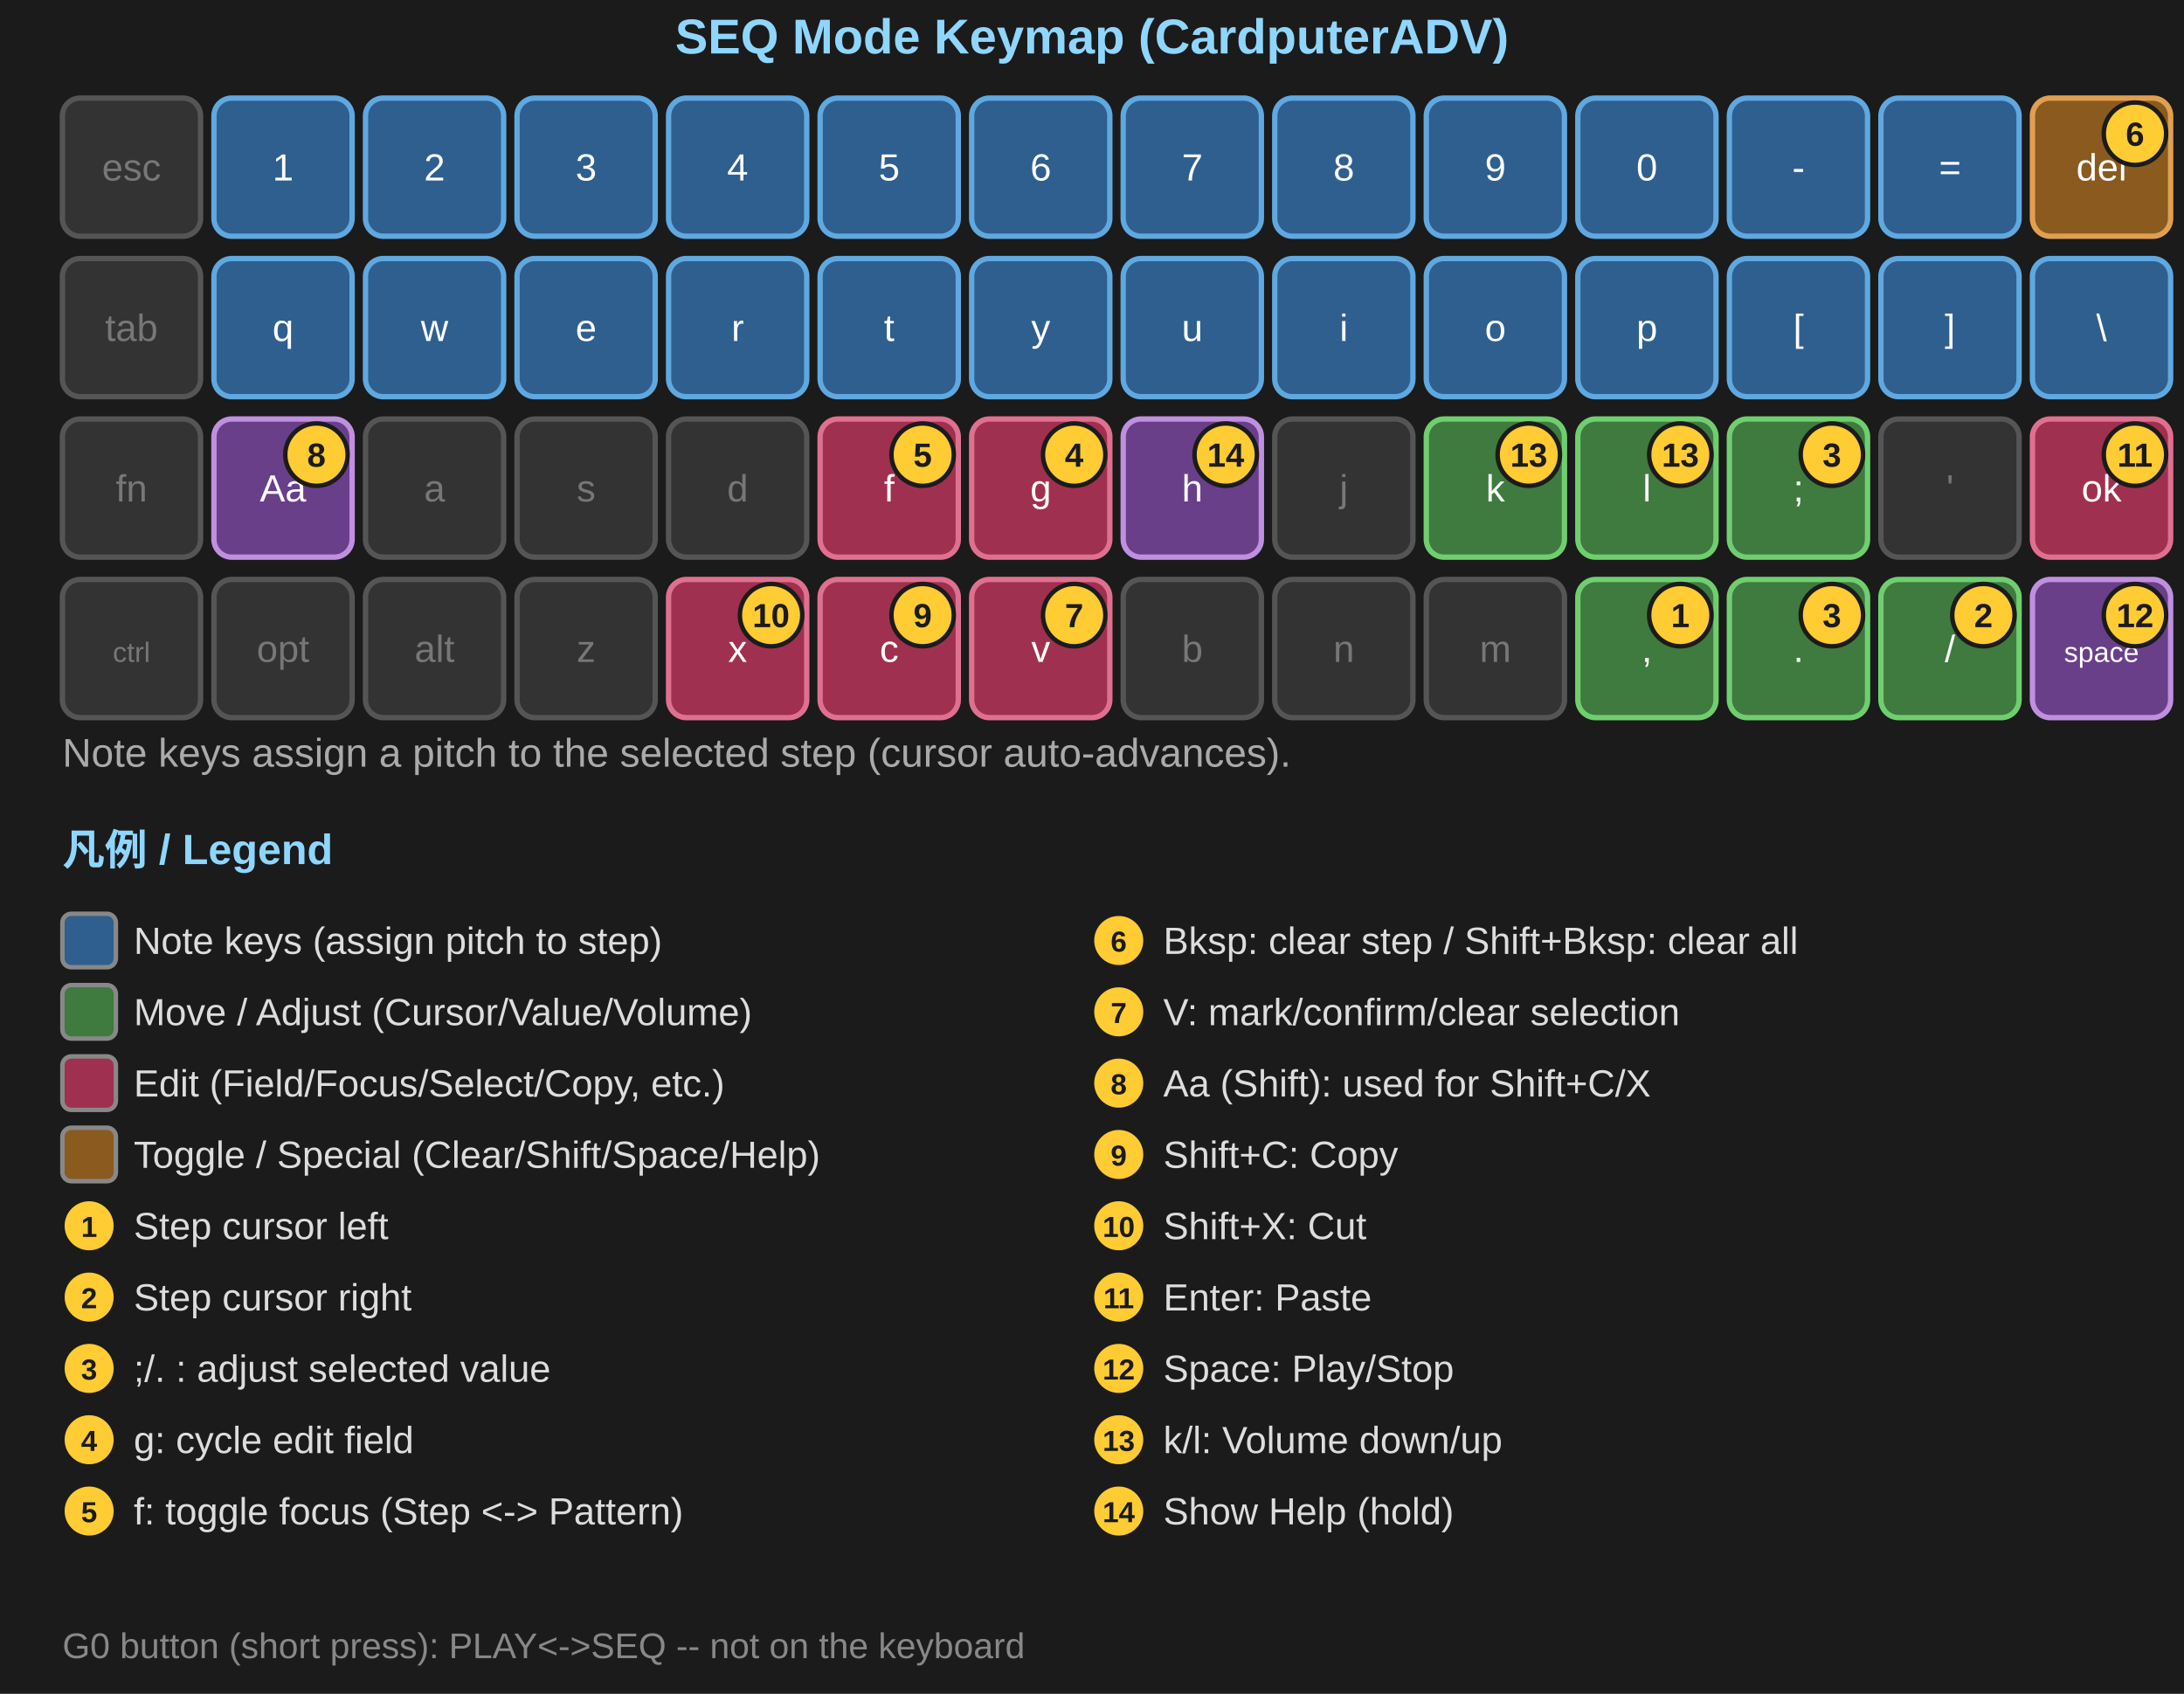
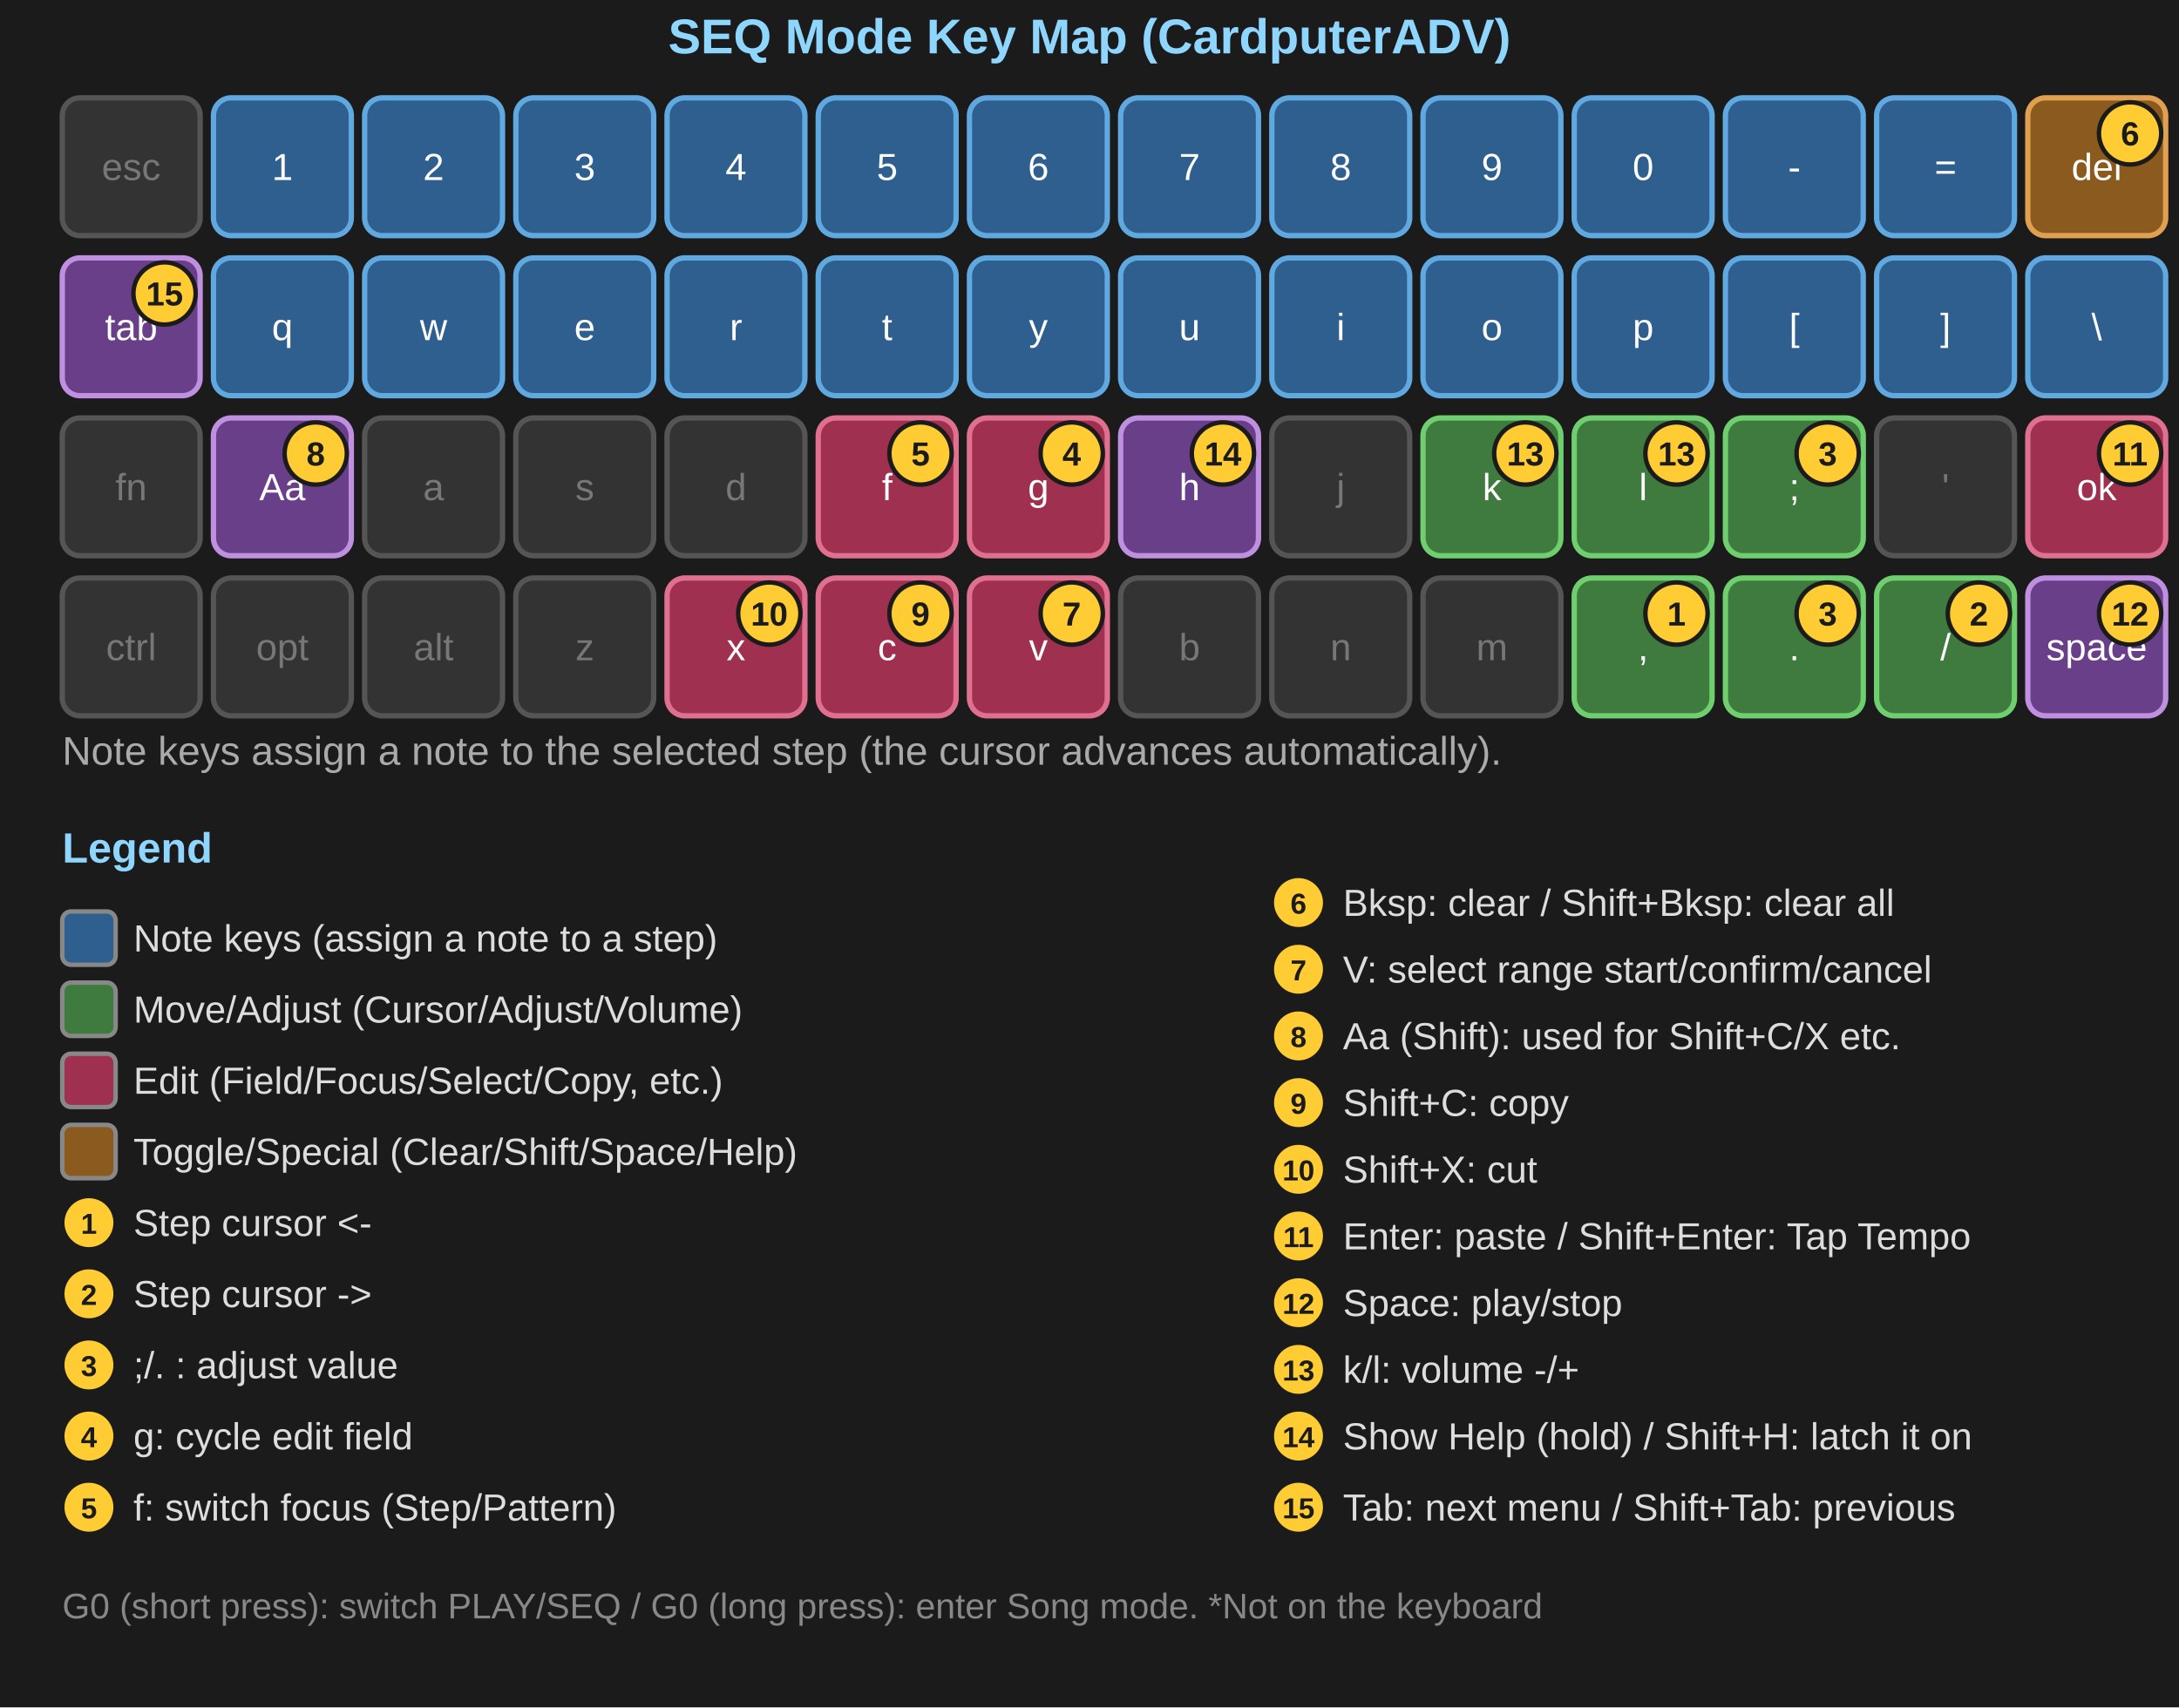
- <svg xmlns="http://www.w3.org/2000/svg" width="490" height="380" viewBox="0 0 490 380" font-family="Verdana, Arial, sans-serif">
-   <rect x="0" y="0" width="490" height="380" fill="#1b1b1b" />
-   <text x="245.0" y="12" text-anchor="middle" font-size="11" fill="#8fd6ff" font-weight="bold">SEQ Mode Keymap (CardputerADV)</text>
+ <svg xmlns="http://www.w3.org/2000/svg" width="490" height="384" viewBox="0 0 490 384" font-family="Verdana, Arial, sans-serif">
+   <rect x="0" y="0" width="490" height="384" fill="#1b1b1b" />
+   <text x="245.0" y="12" text-anchor="middle" font-size="11" fill="#8fd6ff" font-weight="bold">SEQ Mode Key Map (CardputerADV)</text>
  <rect x="14.0" y="22" width="31.0" height="31" rx="4" fill="#333333" stroke="#555555" stroke-width="1.2" />
  <text x="29.5" y="40.5" text-anchor="middle" font-size="8.5" fill="#777777">esc</text>
  <rect x="48.0" y="22" width="31.0" height="31" rx="4" fill="#2f5f8f" stroke="#5fa8e0" stroke-width="1.2" />
  <text x="63.5" y="40.5" text-anchor="middle" font-size="8.5" fill="#ffffff">1</text>
  <rect x="82.0" y="22" width="31.0" height="31" rx="4" fill="#2f5f8f" stroke="#5fa8e0" stroke-width="1.2" />
  <text x="97.5" y="40.5" text-anchor="middle" font-size="8.5" fill="#ffffff">2</text>
  <rect x="116.0" y="22" width="31.0" height="31" rx="4" fill="#2f5f8f" stroke="#5fa8e0" stroke-width="1.2" />
  <text x="131.5" y="40.5" text-anchor="middle" font-size="8.5" fill="#ffffff">3</text>
  <rect x="150.0" y="22" width="31.0" height="31" rx="4" fill="#2f5f8f" stroke="#5fa8e0" stroke-width="1.2" />
  <text x="165.5" y="40.5" text-anchor="middle" font-size="8.5" fill="#ffffff">4</text>
  <rect x="184.0" y="22" width="31.0" height="31" rx="4" fill="#2f5f8f" stroke="#5fa8e0" stroke-width="1.2" />
  <text x="199.5" y="40.5" text-anchor="middle" font-size="8.5" fill="#ffffff">5</text>
  <rect x="218.0" y="22" width="31.0" height="31" rx="4" fill="#2f5f8f" stroke="#5fa8e0" stroke-width="1.2" />
  <text x="233.5" y="40.5" text-anchor="middle" font-size="8.5" fill="#ffffff">6</text>
  <rect x="252.0" y="22" width="31.0" height="31" rx="4" fill="#2f5f8f" stroke="#5fa8e0" stroke-width="1.2" />
  <text x="267.5" y="40.5" text-anchor="middle" font-size="8.5" fill="#ffffff">7</text>
  <rect x="286.0" y="22" width="31.0" height="31" rx="4" fill="#2f5f8f" stroke="#5fa8e0" stroke-width="1.2" />
  <text x="301.5" y="40.5" text-anchor="middle" font-size="8.5" fill="#ffffff">8</text>
  <rect x="320.0" y="22" width="31.0" height="31" rx="4" fill="#2f5f8f" stroke="#5fa8e0" stroke-width="1.2" />
  <text x="335.5" y="40.5" text-anchor="middle" font-size="8.5" fill="#ffffff">9</text>
  <rect x="354.0" y="22" width="31.0" height="31" rx="4" fill="#2f5f8f" stroke="#5fa8e0" stroke-width="1.2" />
  <text x="369.5" y="40.5" text-anchor="middle" font-size="8.5" fill="#ffffff">0</text>
  <rect x="388.0" y="22" width="31.0" height="31" rx="4" fill="#2f5f8f" stroke="#5fa8e0" stroke-width="1.2" />
  <text x="403.5" y="40.5" text-anchor="middle" font-size="8.5" fill="#ffffff">-</text>
  <rect x="422.0" y="22" width="31.0" height="31" rx="4" fill="#2f5f8f" stroke="#5fa8e0" stroke-width="1.2" />
  <text x="437.5" y="40.5" text-anchor="middle" font-size="8.5" fill="#ffffff">=</text>
  <rect x="456.0" y="22" width="31.0" height="31" rx="4" fill="#8a5a1f" stroke="#e0a050" stroke-width="1.2" />
  <text x="471.5" y="40.5" text-anchor="middle" font-size="8.5" fill="#ffffff">del</text>
  <circle cx="479.0" cy="30.0" r="7" fill="#ffcc33" stroke="#1b1b1b" stroke-width="1" />
  <text x="479.0" y="32.7" text-anchor="middle" font-size="7.5" fill="#1b1b1b" font-weight="bold">6</text>
-   <rect x="14.0" y="58" width="31.0" height="31" rx="4" fill="#333333" stroke="#555555" stroke-width="1.2" />
-   <text x="29.5" y="76.5" text-anchor="middle" font-size="8.5" fill="#777777">tab</text>
+   <rect x="14.0" y="58" width="31.0" height="31" rx="4" fill="#6a3f8a" stroke="#c090e0" stroke-width="1.2" />
+   <text x="29.5" y="76.5" text-anchor="middle" font-size="8.5" fill="#ffffff">tab</text>
+   <circle cx="37.0" cy="66.0" r="7" fill="#ffcc33" stroke="#1b1b1b" stroke-width="1" />
+   <text x="37.0" y="68.7" text-anchor="middle" font-size="7.5" fill="#1b1b1b" font-weight="bold">15</text>
  <rect x="48.0" y="58" width="31.0" height="31" rx="4" fill="#2f5f8f" stroke="#5fa8e0" stroke-width="1.2" />
  <text x="63.5" y="76.5" text-anchor="middle" font-size="8.5" fill="#ffffff">q</text>
  <rect x="82.0" y="58" width="31.0" height="31" rx="4" fill="#2f5f8f" stroke="#5fa8e0" stroke-width="1.2" />
  <text x="97.5" y="76.5" text-anchor="middle" font-size="8.5" fill="#ffffff">w</text>
  <rect x="116.0" y="58" width="31.0" height="31" rx="4" fill="#2f5f8f" stroke="#5fa8e0" stroke-width="1.2" />
  <text x="131.5" y="76.5" text-anchor="middle" font-size="8.5" fill="#ffffff">e</text>
  <rect x="150.0" y="58" width="31.0" height="31" rx="4" fill="#2f5f8f" stroke="#5fa8e0" stroke-width="1.2" />
  <text x="165.5" y="76.5" text-anchor="middle" font-size="8.5" fill="#ffffff">r</text>
  <rect x="184.0" y="58" width="31.0" height="31" rx="4" fill="#2f5f8f" stroke="#5fa8e0" stroke-width="1.2" />
  <text x="199.5" y="76.5" text-anchor="middle" font-size="8.5" fill="#ffffff">t</text>
  <rect x="218.0" y="58" width="31.0" height="31" rx="4" fill="#2f5f8f" stroke="#5fa8e0" stroke-width="1.2" />
  <text x="233.5" y="76.5" text-anchor="middle" font-size="8.5" fill="#ffffff">y</text>
  <rect x="252.0" y="58" width="31.0" height="31" rx="4" fill="#2f5f8f" stroke="#5fa8e0" stroke-width="1.2" />
  <text x="267.5" y="76.5" text-anchor="middle" font-size="8.5" fill="#ffffff">u</text>
  <rect x="286.0" y="58" width="31.0" height="31" rx="4" fill="#2f5f8f" stroke="#5fa8e0" stroke-width="1.2" />
  <text x="301.5" y="76.5" text-anchor="middle" font-size="8.5" fill="#ffffff">i</text>
  <rect x="320.0" y="58" width="31.0" height="31" rx="4" fill="#2f5f8f" stroke="#5fa8e0" stroke-width="1.2" />
  <text x="335.5" y="76.5" text-anchor="middle" font-size="8.5" fill="#ffffff">o</text>
  <rect x="354.0" y="58" width="31.0" height="31" rx="4" fill="#2f5f8f" stroke="#5fa8e0" stroke-width="1.2" />
  <text x="369.5" y="76.5" text-anchor="middle" font-size="8.5" fill="#ffffff">p</text>
  <rect x="388.0" y="58" width="31.0" height="31" rx="4" fill="#2f5f8f" stroke="#5fa8e0" stroke-width="1.2" />
  <text x="403.5" y="76.5" text-anchor="middle" font-size="8.5" fill="#ffffff">[</text>
  <rect x="422.0" y="58" width="31.0" height="31" rx="4" fill="#2f5f8f" stroke="#5fa8e0" stroke-width="1.2" />
  <text x="437.5" y="76.5" text-anchor="middle" font-size="8.5" fill="#ffffff">]</text>
  <rect x="456.0" y="58" width="31.0" height="31" rx="4" fill="#2f5f8f" stroke="#5fa8e0" stroke-width="1.2" />
  <text x="471.5" y="76.5" text-anchor="middle" font-size="8.5" fill="#ffffff">\</text>
  <rect x="14.0" y="94" width="31.0" height="31" rx="4" fill="#333333" stroke="#555555" stroke-width="1.2" />
  <text x="29.5" y="112.5" text-anchor="middle" font-size="8.5" fill="#777777">fn</text>
  <rect x="48.0" y="94" width="31.0" height="31" rx="4" fill="#6a3f8a" stroke="#c090e0" stroke-width="1.2" />
  <text x="63.5" y="112.5" text-anchor="middle" font-size="8.5" fill="#ffffff">Aa</text>
  <circle cx="71.0" cy="102.0" r="7" fill="#ffcc33" stroke="#1b1b1b" stroke-width="1" />
  <text x="71.0" y="104.7" text-anchor="middle" font-size="7.5" fill="#1b1b1b" font-weight="bold">8</text>
  <rect x="82.0" y="94" width="31.0" height="31" rx="4" fill="#333333" stroke="#555555" stroke-width="1.2" />
  <text x="97.5" y="112.5" text-anchor="middle" font-size="8.5" fill="#777777">a</text>
  <rect x="116.0" y="94" width="31.0" height="31" rx="4" fill="#333333" stroke="#555555" stroke-width="1.2" />
  <text x="131.5" y="112.5" text-anchor="middle" font-size="8.5" fill="#777777">s</text>
  <rect x="150.0" y="94" width="31.0" height="31" rx="4" fill="#333333" stroke="#555555" stroke-width="1.2" />
  <text x="165.5" y="112.5" text-anchor="middle" font-size="8.5" fill="#777777">d</text>
  <rect x="184.0" y="94" width="31.0" height="31" rx="4" fill="#a03050" stroke="#e07090" stroke-width="1.2" />
  <text x="199.5" y="112.5" text-anchor="middle" font-size="8.5" fill="#ffffff">f</text>
  <circle cx="207.0" cy="102.0" r="7" fill="#ffcc33" stroke="#1b1b1b" stroke-width="1" />
  <text x="207.0" y="104.7" text-anchor="middle" font-size="7.5" fill="#1b1b1b" font-weight="bold">5</text>
  <rect x="218.0" y="94" width="31.0" height="31" rx="4" fill="#a03050" stroke="#e07090" stroke-width="1.2" />
  <text x="233.5" y="112.5" text-anchor="middle" font-size="8.5" fill="#ffffff">g</text>
  <circle cx="241.0" cy="102.0" r="7" fill="#ffcc33" stroke="#1b1b1b" stroke-width="1" />
  <text x="241.0" y="104.7" text-anchor="middle" font-size="7.5" fill="#1b1b1b" font-weight="bold">4</text>
  <rect x="252.0" y="94" width="31.0" height="31" rx="4" fill="#6a3f8a" stroke="#c090e0" stroke-width="1.2" />
  <text x="267.5" y="112.5" text-anchor="middle" font-size="8.5" fill="#ffffff">h</text>
  <circle cx="275.0" cy="102.0" r="7" fill="#ffcc33" stroke="#1b1b1b" stroke-width="1" />
  <text x="275.0" y="104.7" text-anchor="middle" font-size="7.5" fill="#1b1b1b" font-weight="bold">14</text>
  <rect x="286.0" y="94" width="31.0" height="31" rx="4" fill="#333333" stroke="#555555" stroke-width="1.2" />
  <text x="301.5" y="112.5" text-anchor="middle" font-size="8.5" fill="#777777">j</text>
  <rect x="320.0" y="94" width="31.0" height="31" rx="4" fill="#3f7a3f" stroke="#6fcf6f" stroke-width="1.2" />
  <text x="335.5" y="112.5" text-anchor="middle" font-size="8.5" fill="#ffffff">k</text>
  <circle cx="343.0" cy="102.0" r="7" fill="#ffcc33" stroke="#1b1b1b" stroke-width="1" />
  <text x="343.0" y="104.7" text-anchor="middle" font-size="7.5" fill="#1b1b1b" font-weight="bold">13</text>
  <rect x="354.0" y="94" width="31.0" height="31" rx="4" fill="#3f7a3f" stroke="#6fcf6f" stroke-width="1.2" />
  <text x="369.5" y="112.5" text-anchor="middle" font-size="8.5" fill="#ffffff">l</text>
  <circle cx="377.0" cy="102.0" r="7" fill="#ffcc33" stroke="#1b1b1b" stroke-width="1" />
  <text x="377.0" y="104.7" text-anchor="middle" font-size="7.5" fill="#1b1b1b" font-weight="bold">13</text>
  <rect x="388.0" y="94" width="31.0" height="31" rx="4" fill="#3f7a3f" stroke="#6fcf6f" stroke-width="1.2" />
  <text x="403.5" y="112.5" text-anchor="middle" font-size="8.5" fill="#ffffff">;</text>
  <circle cx="411.0" cy="102.0" r="7" fill="#ffcc33" stroke="#1b1b1b" stroke-width="1" />
  <text x="411.0" y="104.7" text-anchor="middle" font-size="7.5" fill="#1b1b1b" font-weight="bold">3</text>
  <rect x="422.0" y="94" width="31.0" height="31" rx="4" fill="#333333" stroke="#555555" stroke-width="1.2" />
  <text x="437.5" y="112.5" text-anchor="middle" font-size="8.5" fill="#777777">'</text>
  <rect x="456.0" y="94" width="31.0" height="31" rx="4" fill="#a03050" stroke="#e07090" stroke-width="1.2" />
  <text x="471.5" y="112.5" text-anchor="middle" font-size="8.5" fill="#ffffff">ok</text>
  <circle cx="479.0" cy="102.0" r="7" fill="#ffcc33" stroke="#1b1b1b" stroke-width="1" />
  <text x="479.0" y="104.7" text-anchor="middle" font-size="7.5" fill="#1b1b1b" font-weight="bold">11</text>
  <rect x="14.0" y="130" width="31.0" height="31" rx="4" fill="#333333" stroke="#555555" stroke-width="1.2" />
-   <text x="29.5" y="148.5" text-anchor="middle" font-size="6.3" fill="#777777">ctrl</text>
+   <text x="29.5" y="148.5" text-anchor="middle" font-size="8.5" fill="#777777">ctrl</text>
  <rect x="48.0" y="130" width="31.0" height="31" rx="4" fill="#333333" stroke="#555555" stroke-width="1.2" />
  <text x="63.5" y="148.5" text-anchor="middle" font-size="8.5" fill="#777777">opt</text>
  <rect x="82.0" y="130" width="31.0" height="31" rx="4" fill="#333333" stroke="#555555" stroke-width="1.2" />
  <text x="97.5" y="148.5" text-anchor="middle" font-size="8.5" fill="#777777">alt</text>
  <rect x="116.0" y="130" width="31.0" height="31" rx="4" fill="#333333" stroke="#555555" stroke-width="1.2" />
  <text x="131.5" y="148.5" text-anchor="middle" font-size="8.5" fill="#777777">z</text>
  <rect x="150.0" y="130" width="31.0" height="31" rx="4" fill="#a03050" stroke="#e07090" stroke-width="1.2" />
  <text x="165.5" y="148.5" text-anchor="middle" font-size="8.5" fill="#ffffff">x</text>
  <circle cx="173.0" cy="138.0" r="7" fill="#ffcc33" stroke="#1b1b1b" stroke-width="1" />
  <text x="173.0" y="140.7" text-anchor="middle" font-size="7.5" fill="#1b1b1b" font-weight="bold">10</text>
  <rect x="184.0" y="130" width="31.0" height="31" rx="4" fill="#a03050" stroke="#e07090" stroke-width="1.2" />
  <text x="199.5" y="148.5" text-anchor="middle" font-size="8.5" fill="#ffffff">c</text>
  <circle cx="207.0" cy="138.0" r="7" fill="#ffcc33" stroke="#1b1b1b" stroke-width="1" />
  <text x="207.0" y="140.7" text-anchor="middle" font-size="7.5" fill="#1b1b1b" font-weight="bold">9</text>
  <rect x="218.0" y="130" width="31.0" height="31" rx="4" fill="#a03050" stroke="#e07090" stroke-width="1.2" />
  <text x="233.5" y="148.5" text-anchor="middle" font-size="8.5" fill="#ffffff">v</text>
  <circle cx="241.0" cy="138.0" r="7" fill="#ffcc33" stroke="#1b1b1b" stroke-width="1" />
  <text x="241.0" y="140.7" text-anchor="middle" font-size="7.5" fill="#1b1b1b" font-weight="bold">7</text>
  <rect x="252.0" y="130" width="31.0" height="31" rx="4" fill="#333333" stroke="#555555" stroke-width="1.2" />
  <text x="267.5" y="148.5" text-anchor="middle" font-size="8.5" fill="#777777">b</text>
  <rect x="286.0" y="130" width="31.0" height="31" rx="4" fill="#333333" stroke="#555555" stroke-width="1.2" />
  <text x="301.5" y="148.5" text-anchor="middle" font-size="8.5" fill="#777777">n</text>
  <rect x="320.0" y="130" width="31.0" height="31" rx="4" fill="#333333" stroke="#555555" stroke-width="1.2" />
  <text x="335.5" y="148.5" text-anchor="middle" font-size="8.5" fill="#777777">m</text>
  <rect x="354.0" y="130" width="31.0" height="31" rx="4" fill="#3f7a3f" stroke="#6fcf6f" stroke-width="1.2" />
  <text x="369.5" y="148.5" text-anchor="middle" font-size="8.5" fill="#ffffff">,</text>
  <circle cx="377.0" cy="138.0" r="7" fill="#ffcc33" stroke="#1b1b1b" stroke-width="1" />
  <text x="377.0" y="140.7" text-anchor="middle" font-size="7.5" fill="#1b1b1b" font-weight="bold">1</text>
  <rect x="388.0" y="130" width="31.0" height="31" rx="4" fill="#3f7a3f" stroke="#6fcf6f" stroke-width="1.2" />
  <text x="403.5" y="148.5" text-anchor="middle" font-size="8.5" fill="#ffffff">.</text>
  <circle cx="411.0" cy="138.0" r="7" fill="#ffcc33" stroke="#1b1b1b" stroke-width="1" />
  <text x="411.0" y="140.7" text-anchor="middle" font-size="7.5" fill="#1b1b1b" font-weight="bold">3</text>
  <rect x="422.0" y="130" width="31.0" height="31" rx="4" fill="#3f7a3f" stroke="#6fcf6f" stroke-width="1.2" />
  <text x="437.5" y="148.5" text-anchor="middle" font-size="8.5" fill="#ffffff">/</text>
  <circle cx="445.0" cy="138.0" r="7" fill="#ffcc33" stroke="#1b1b1b" stroke-width="1" />
  <text x="445.0" y="140.7" text-anchor="middle" font-size="7.5" fill="#1b1b1b" font-weight="bold">2</text>
  <rect x="456.0" y="130" width="31.0" height="31" rx="4" fill="#6a3f8a" stroke="#c090e0" stroke-width="1.2" />
-   <text x="471.5" y="148.5" text-anchor="middle" font-size="6.3" fill="#ffffff">space</text>
+   <text x="471.5" y="148.5" text-anchor="middle" font-size="8.5" fill="#ffffff">space</text>
  <circle cx="479.0" cy="138.0" r="7" fill="#ffcc33" stroke="#1b1b1b" stroke-width="1" />
  <text x="479.0" y="140.7" text-anchor="middle" font-size="7.5" fill="#1b1b1b" font-weight="bold">12</text>
-   <text x="14" y="172" font-size="9" fill="#aaaaaa">Note keys assign a pitch to the selected step (cursor auto-advances).</text>
-   <text x="14" y="194" font-size="9.5" fill="#8fd6ff" font-weight="bold">凡例 / Legend</text>
+   <text x="14" y="172" font-size="9" fill="#aaaaaa">Note keys assign a note to the selected step (the cursor advances automatically).</text>
+   <text x="14" y="194" font-size="9.5" fill="#8fd6ff" font-weight="bold">Legend</text>
  <rect x="14.0" y="205" width="12" height="12" rx="2" fill="#2f5f8f" stroke="#888" stroke-width="1" />
-   <text x="30.0" y="214" font-size="8.5" fill="#dddddd">Note keys (assign pitch to step)</text>
+   <text x="30.0" y="214" font-size="8.5" fill="#dddddd">Note keys (assign a note to a step)</text>
  <rect x="14.0" y="221" width="12" height="12" rx="2" fill="#3f7a3f" stroke="#888" stroke-width="1" />
-   <text x="30.0" y="230" font-size="8.5" fill="#dddddd">Move / Adjust (Cursor/Value/Volume)</text>
+   <text x="30.0" y="230" font-size="8.5" fill="#dddddd">Move/Adjust (Cursor/Adjust/Volume)</text>
  <rect x="14.0" y="237" width="12" height="12" rx="2" fill="#a03050" stroke="#888" stroke-width="1" />
  <text x="30.0" y="246" font-size="8.5" fill="#dddddd">Edit (Field/Focus/Select/Copy, etc.)</text>
  <rect x="14.0" y="253" width="12" height="12" rx="2" fill="#8a5a1f" stroke="#888" stroke-width="1" />
-   <text x="30.0" y="262" font-size="8.5" fill="#dddddd">Toggle / Special (Clear/Shift/Space/Help)</text>
+   <text x="30.0" y="262" font-size="8.5" fill="#dddddd">Toggle/Special (Clear/Shift/Space/Help)</text>
  <circle cx="20.0" cy="275" r="6" fill="#ffcc33" stroke="#1b1b1b" stroke-width="1" />
  <text x="20.0" y="277.5" text-anchor="middle" font-size="6.5" fill="#1b1b1b" font-weight="bold">1</text>
-   <text x="30.0" y="278" font-size="8.5" fill="#dddddd">Step cursor left</text>
+   <text x="30.0" y="278" font-size="8.5" fill="#dddddd">Step cursor &lt;-</text>
  <circle cx="20.0" cy="291" r="6" fill="#ffcc33" stroke="#1b1b1b" stroke-width="1" />
  <text x="20.0" y="293.5" text-anchor="middle" font-size="6.5" fill="#1b1b1b" font-weight="bold">2</text>
-   <text x="30.0" y="294" font-size="8.5" fill="#dddddd">Step cursor right</text>
+   <text x="30.0" y="294" font-size="8.5" fill="#dddddd">Step cursor -&gt;</text>
  <circle cx="20.0" cy="307" r="6" fill="#ffcc33" stroke="#1b1b1b" stroke-width="1" />
  <text x="20.0" y="309.5" text-anchor="middle" font-size="6.5" fill="#1b1b1b" font-weight="bold">3</text>
-   <text x="30.0" y="310" font-size="8.5" fill="#dddddd">;/. : adjust selected value</text>
+   <text x="30.0" y="310" font-size="8.5" fill="#dddddd">;/. : adjust value</text>
  <circle cx="20.0" cy="323" r="6" fill="#ffcc33" stroke="#1b1b1b" stroke-width="1" />
  <text x="20.0" y="325.5" text-anchor="middle" font-size="6.5" fill="#1b1b1b" font-weight="bold">4</text>
  <text x="30.0" y="326" font-size="8.5" fill="#dddddd">g: cycle edit field</text>
  <circle cx="20.0" cy="339" r="6" fill="#ffcc33" stroke="#1b1b1b" stroke-width="1" />
  <text x="20.0" y="341.5" text-anchor="middle" font-size="6.5" fill="#1b1b1b" font-weight="bold">5</text>
-   <text x="30.0" y="342" font-size="8.5" fill="#dddddd">f: toggle focus (Step &lt;-&gt; Pattern)</text>
-   <circle cx="251.0" cy="211" r="6" fill="#ffcc33" stroke="#1b1b1b" stroke-width="1" />
-   <text x="251.0" y="213.5" text-anchor="middle" font-size="6.5" fill="#1b1b1b" font-weight="bold">6</text>
-   <text x="261.0" y="214" font-size="8.5" fill="#dddddd">Bksp: clear step / Shift+Bksp: clear all</text>
-   <circle cx="251.0" cy="227" r="6" fill="#ffcc33" stroke="#1b1b1b" stroke-width="1" />
-   <text x="251.0" y="229.5" text-anchor="middle" font-size="6.5" fill="#1b1b1b" font-weight="bold">7</text>
-   <text x="261.0" y="230" font-size="8.5" fill="#dddddd">V: mark/confirm/clear selection</text>
-   <circle cx="251.0" cy="243" r="6" fill="#ffcc33" stroke="#1b1b1b" stroke-width="1" />
-   <text x="251.0" y="245.5" text-anchor="middle" font-size="6.5" fill="#1b1b1b" font-weight="bold">8</text>
-   <text x="261.0" y="246" font-size="8.5" fill="#dddddd">Aa (Shift): used for Shift+C/X</text>
-   <circle cx="251.0" cy="259" r="6" fill="#ffcc33" stroke="#1b1b1b" stroke-width="1" />
-   <text x="251.0" y="261.5" text-anchor="middle" font-size="6.5" fill="#1b1b1b" font-weight="bold">9</text>
-   <text x="261.0" y="262" font-size="8.5" fill="#dddddd">Shift+C: Copy</text>
-   <circle cx="251.0" cy="275" r="6" fill="#ffcc33" stroke="#1b1b1b" stroke-width="1" />
-   <text x="251.0" y="277.5" text-anchor="middle" font-size="6.5" fill="#1b1b1b" font-weight="bold">10</text>
-   <text x="261.0" y="278" font-size="8.5" fill="#dddddd">Shift+X: Cut</text>
-   <circle cx="251.0" cy="291" r="6" fill="#ffcc33" stroke="#1b1b1b" stroke-width="1" />
-   <text x="251.0" y="293.5" text-anchor="middle" font-size="6.5" fill="#1b1b1b" font-weight="bold">11</text>
-   <text x="261.0" y="294" font-size="8.5" fill="#dddddd">Enter: Paste</text>
-   <circle cx="251.0" cy="307" r="6" fill="#ffcc33" stroke="#1b1b1b" stroke-width="1" />
-   <text x="251.0" y="309.5" text-anchor="middle" font-size="6.5" fill="#1b1b1b" font-weight="bold">12</text>
-   <text x="261.0" y="310" font-size="8.5" fill="#dddddd">Space: Play/Stop</text>
-   <circle cx="251.0" cy="323" r="6" fill="#ffcc33" stroke="#1b1b1b" stroke-width="1" />
-   <text x="251.0" y="325.5" text-anchor="middle" font-size="6.5" fill="#1b1b1b" font-weight="bold">13</text>
-   <text x="261.0" y="326" font-size="8.5" fill="#dddddd">k/l: Volume down/up</text>
-   <circle cx="251.0" cy="339" r="6" fill="#ffcc33" stroke="#1b1b1b" stroke-width="1" />
-   <text x="251.0" y="341.5" text-anchor="middle" font-size="6.5" fill="#1b1b1b" font-weight="bold">14</text>
-   <text x="261.0" y="342" font-size="8.5" fill="#dddddd">Show Help (hold)</text>
-   <text x="14" y="372" font-size="8" fill="#888888">G0 button (short press): PLAY&lt;-&gt;SEQ -- not on the keyboard</text>
+   <text x="30.0" y="342" font-size="8.5" fill="#dddddd">f: switch focus (Step/Pattern)</text>
+   <circle cx="292.0" cy="203.0" r="6" fill="#ffcc33" stroke="#1b1b1b" stroke-width="1" />
+   <text x="292.0" y="205.5" text-anchor="middle" font-size="6.5" fill="#1b1b1b" font-weight="bold">6</text>
+   <text x="302.0" y="206.0" font-size="8.5" fill="#dddddd">Bksp: clear / Shift+Bksp: clear all</text>
+   <circle cx="292.0" cy="218.0" r="6" fill="#ffcc33" stroke="#1b1b1b" stroke-width="1" />
+   <text x="292.0" y="220.5" text-anchor="middle" font-size="6.5" fill="#1b1b1b" font-weight="bold">7</text>
+   <text x="302.0" y="221.0" font-size="8.5" fill="#dddddd">V: select range start/confirm/cancel</text>
+   <circle cx="292.0" cy="233.0" r="6" fill="#ffcc33" stroke="#1b1b1b" stroke-width="1" />
+   <text x="292.0" y="235.5" text-anchor="middle" font-size="6.5" fill="#1b1b1b" font-weight="bold">8</text>
+   <text x="302.0" y="236.0" font-size="8.5" fill="#dddddd">Aa (Shift): used for Shift+C/X etc.</text>
+   <circle cx="292.0" cy="248.0" r="6" fill="#ffcc33" stroke="#1b1b1b" stroke-width="1" />
+   <text x="292.0" y="250.5" text-anchor="middle" font-size="6.5" fill="#1b1b1b" font-weight="bold">9</text>
+   <text x="302.0" y="251.0" font-size="8.5" fill="#dddddd">Shift+C: copy</text>
+   <circle cx="292.0" cy="263.0" r="6" fill="#ffcc33" stroke="#1b1b1b" stroke-width="1" />
+   <text x="292.0" y="265.5" text-anchor="middle" font-size="6.5" fill="#1b1b1b" font-weight="bold">10</text>
+   <text x="302.0" y="266.0" font-size="8.5" fill="#dddddd">Shift+X: cut</text>
+   <circle cx="292.0" cy="278.0" r="6" fill="#ffcc33" stroke="#1b1b1b" stroke-width="1" />
+   <text x="292.0" y="280.5" text-anchor="middle" font-size="6.5" fill="#1b1b1b" font-weight="bold">11</text>
+   <text x="302.0" y="281.0" font-size="8.5" fill="#dddddd">Enter: paste / Shift+Enter: Tap Tempo</text>
+   <circle cx="292.0" cy="293.0" r="6" fill="#ffcc33" stroke="#1b1b1b" stroke-width="1" />
+   <text x="292.0" y="295.5" text-anchor="middle" font-size="6.5" fill="#1b1b1b" font-weight="bold">12</text>
+   <text x="302.0" y="296.0" font-size="8.5" fill="#dddddd">Space: play/stop</text>
+   <circle cx="292.0" cy="308.0" r="6" fill="#ffcc33" stroke="#1b1b1b" stroke-width="1" />
+   <text x="292.0" y="310.5" text-anchor="middle" font-size="6.5" fill="#1b1b1b" font-weight="bold">13</text>
+   <text x="302.0" y="311.0" font-size="8.5" fill="#dddddd">k/l: volume -/+</text>
+   <circle cx="292.0" cy="323.0" r="6" fill="#ffcc33" stroke="#1b1b1b" stroke-width="1" />
+   <text x="292.0" y="325.5" text-anchor="middle" font-size="6.5" fill="#1b1b1b" font-weight="bold">14</text>
+   <text x="302.0" y="326.0" font-size="8.5" fill="#dddddd">Show Help (hold) / Shift+H: latch it on</text>
+   <circle cx="292.0" cy="339.0" r="6" fill="#ffcc33" stroke="#1b1b1b" stroke-width="1" />
+   <text x="292.0" y="341.5" text-anchor="middle" font-size="6.5" fill="#1b1b1b" font-weight="bold">15</text>
+   <text x="302.0" y="342.0" font-size="8.5" fill="#dddddd">Tab: next menu / Shift+Tab: previous</text>
+   <text x="14" y="364" font-size="8" fill="#888888">G0 (short press): switch PLAY/SEQ / G0 (long press): enter Song mode. *Not on the keyboard</text>
</svg>
